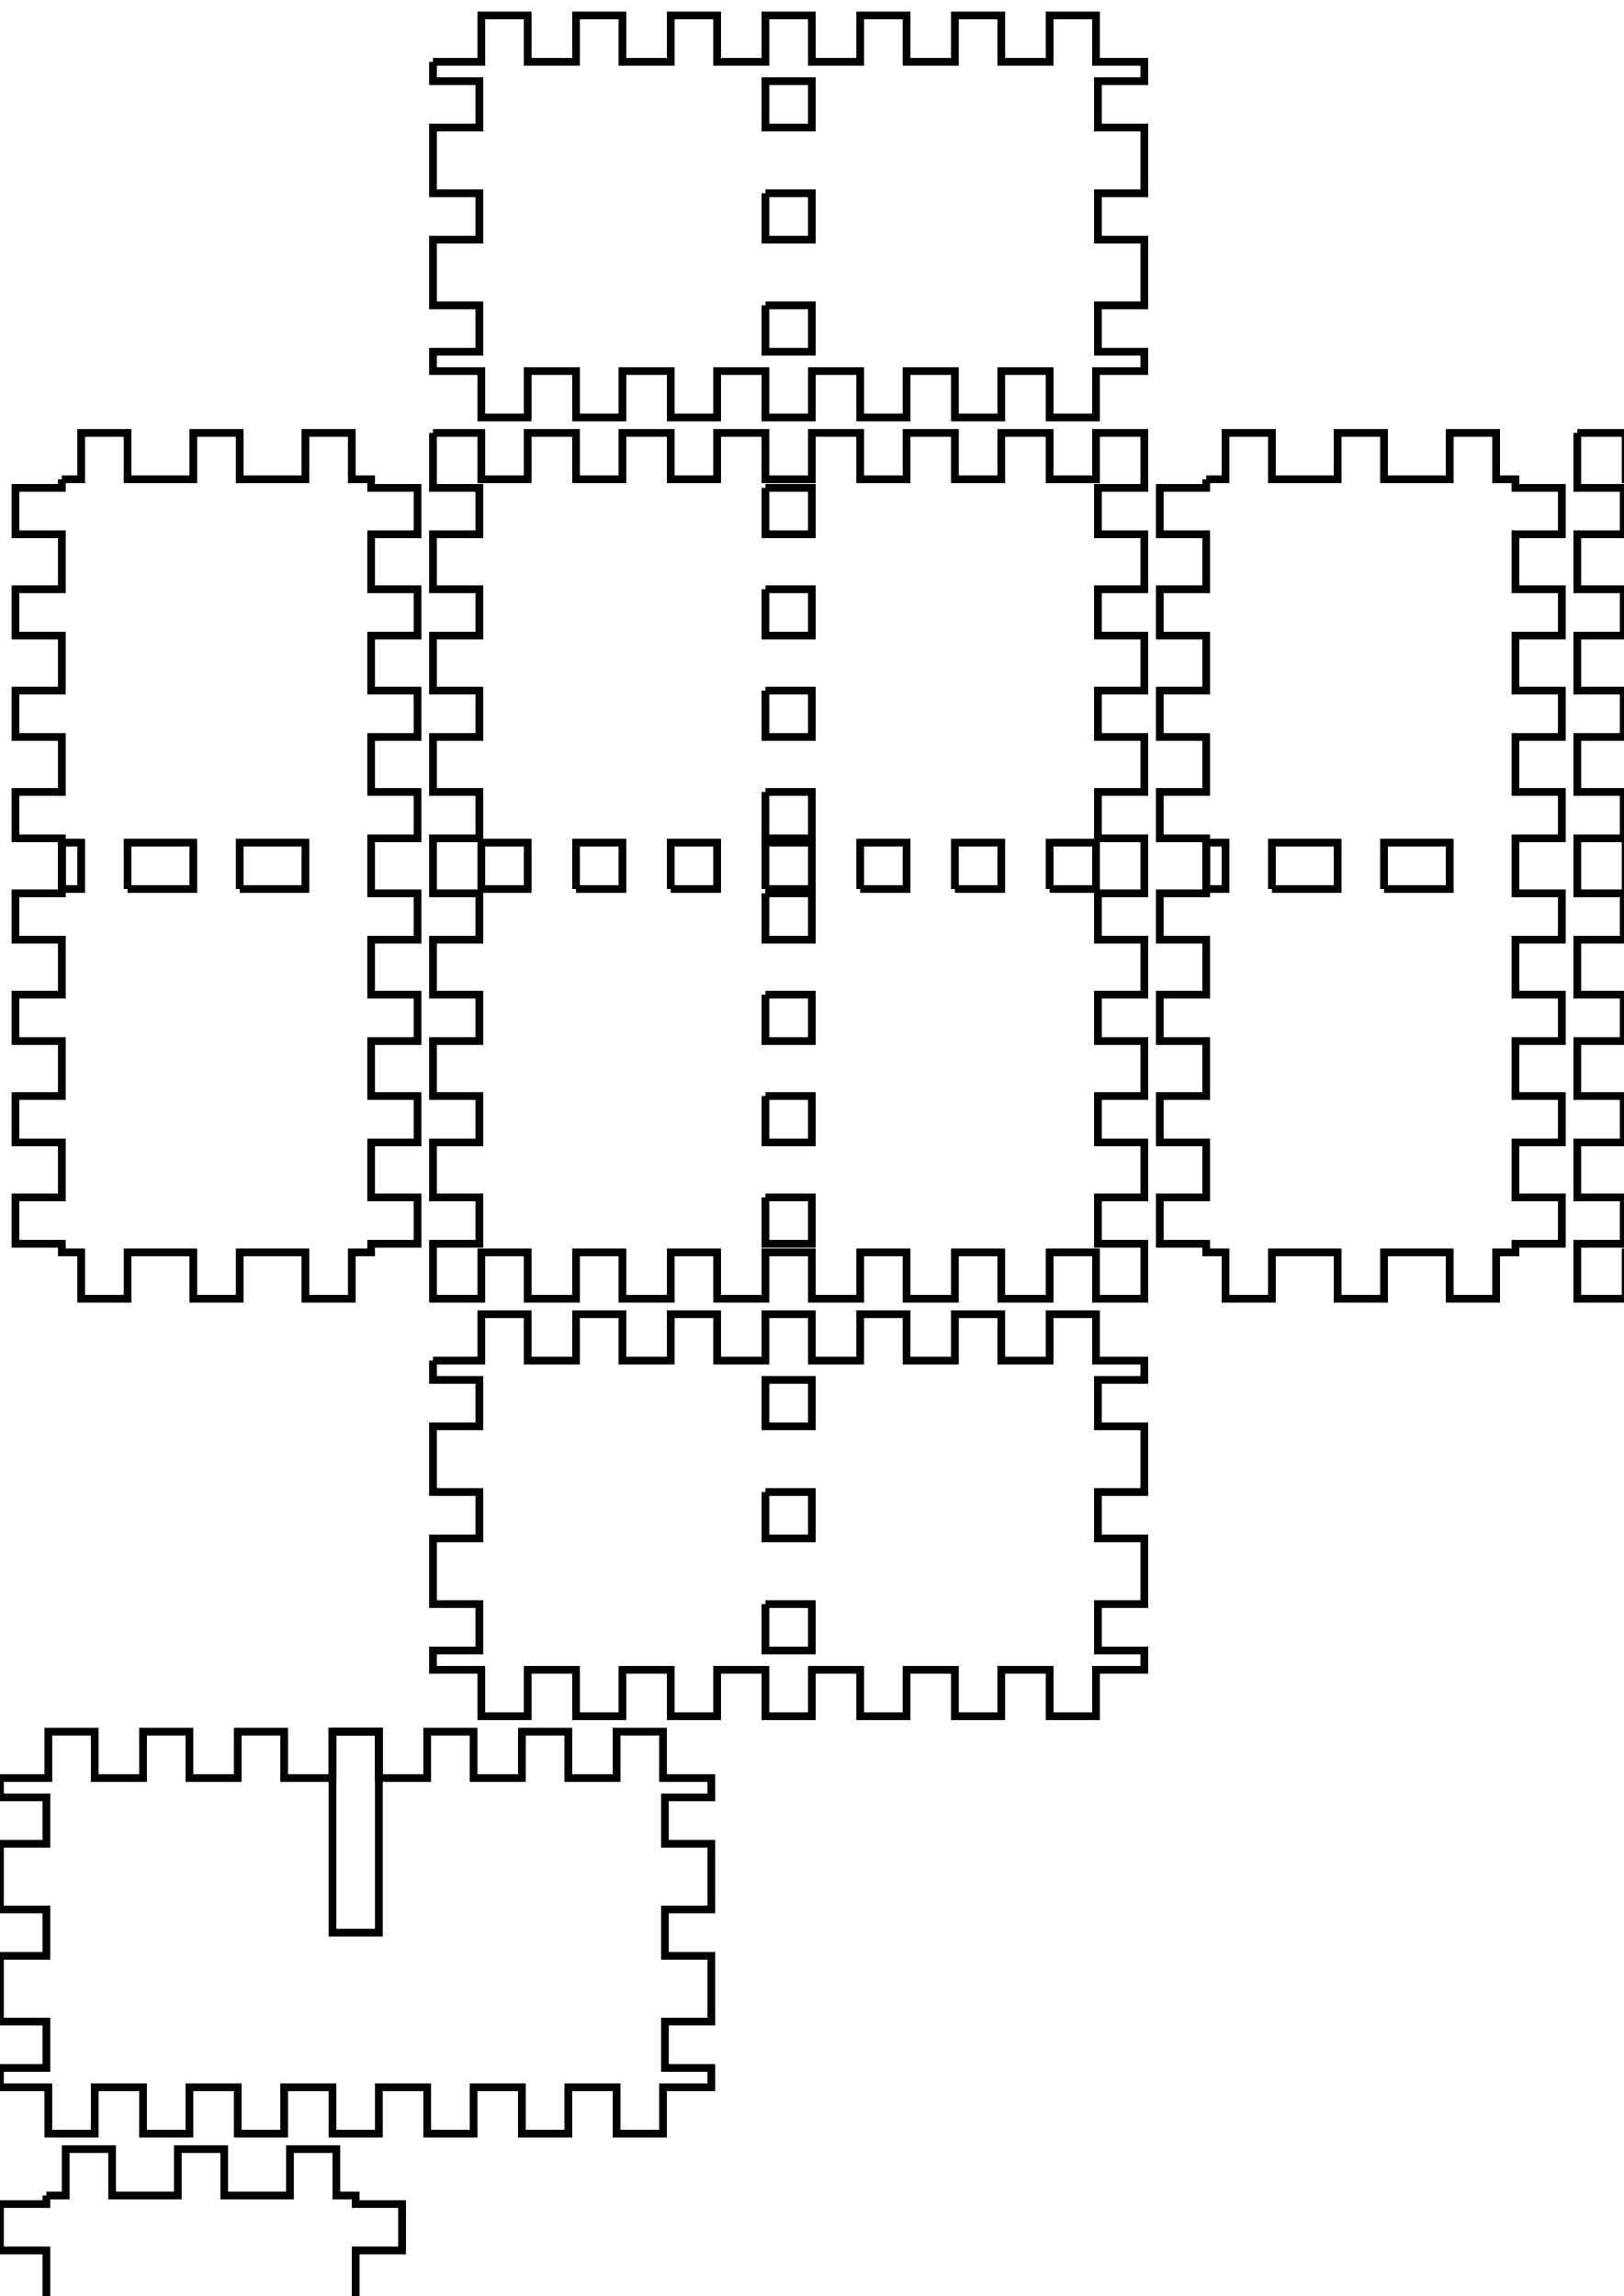
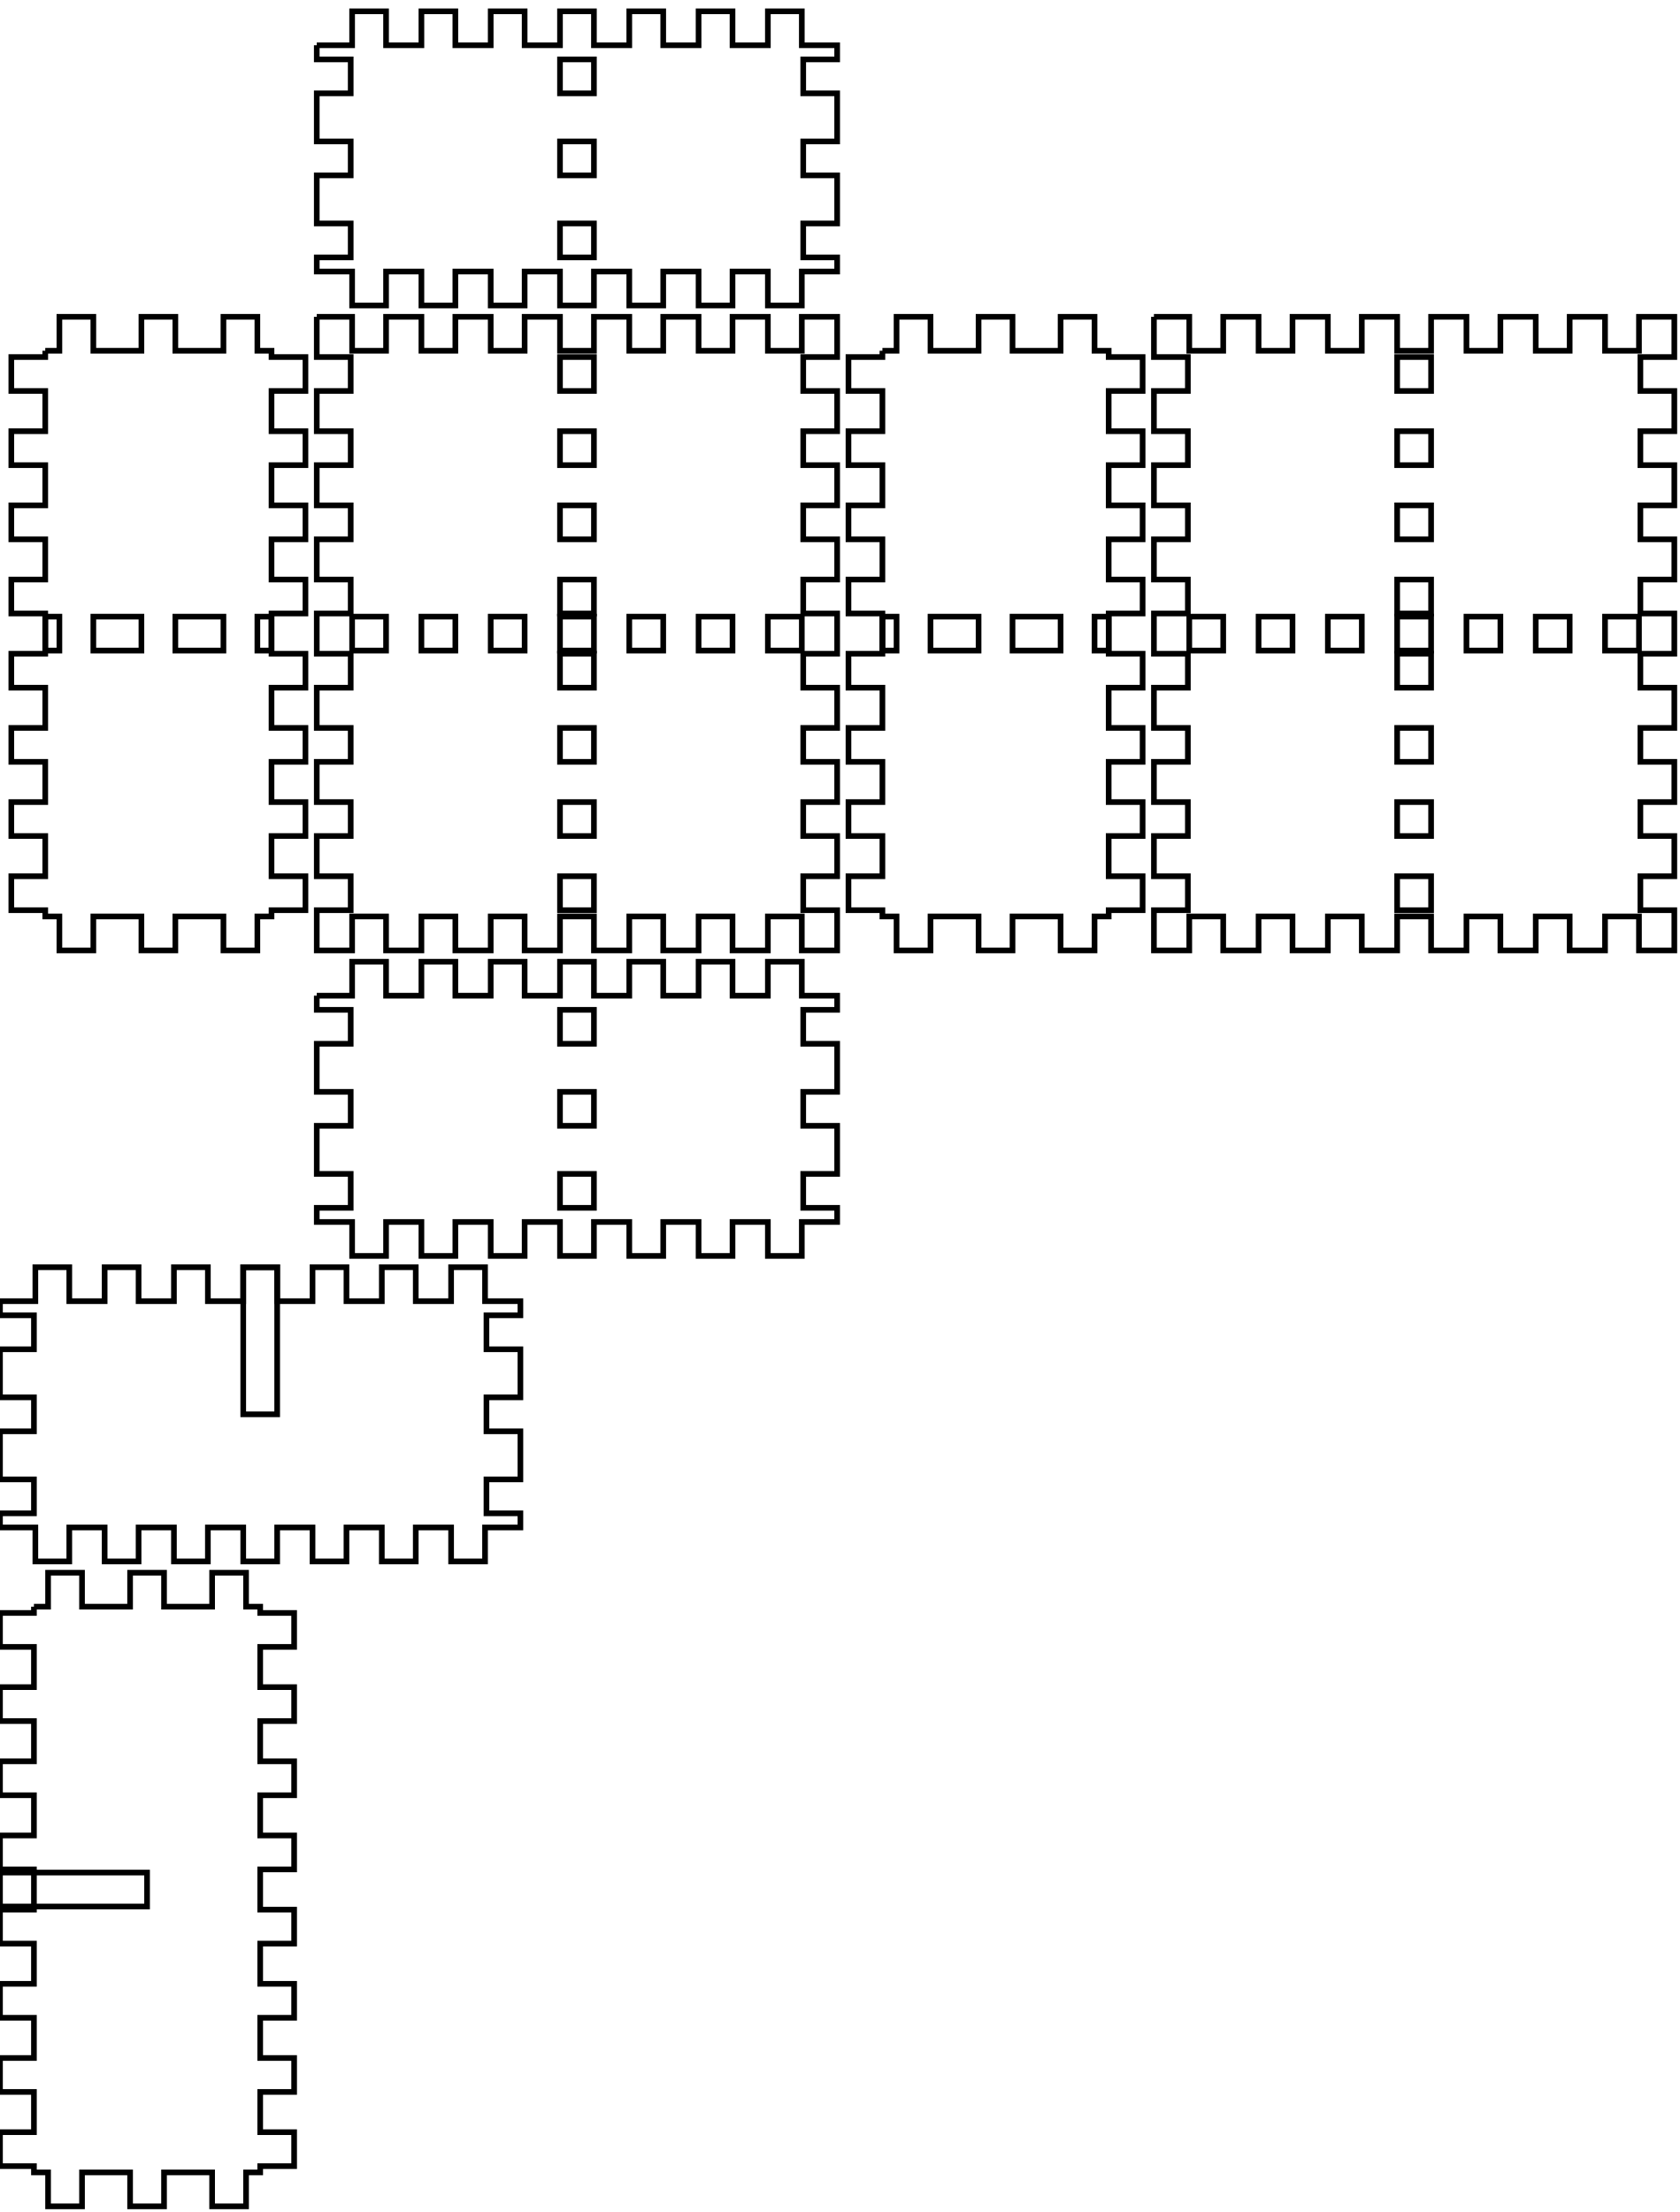
- <svg xmlns="http://www.w3.org/2000/svg" width="210mm" height="297mm" viewBox="0 0 210 297" version="1.1" id="svg5">
+ <svg xmlns="http://www.w3.org/2000/svg" width="297mm" height="391mm" viewBox="0 0 297 391" version="1.1" id="svg5">
  <defs id="defs2" />
  <g id="layer1">
    <g id="piece_001">
-       <path id="side_002" style="fill:none;stroke:#000000;stroke-width:1" d="M 99 178.5 L 99 184.5 L 105 184.5 L 105 178.5 L 99 178.5 Z" />
-       <path id="side_003" style="fill:none;stroke:#000000;stroke-width:1" d="M 99 193 L 99 199 L 105 199 L 105 193 L 99 193" />
-       <path id="side_004" style="fill:none;stroke:#000000;stroke-width:1" d="M 99 207.5 L 99 213.5 L 105 213.5 L 105 207.5 L 99 207.5" />
-       <path id="side_007" style="fill:none;stroke:#000000;stroke-width:1" d="M 56 176 L 62.25 176 L 62.25 170 L 68.25 170 L 68.25 176 L 74.5 176 L 74.5 170 L 80.5 170 L 80.5 176 L 86.75 176 L 86.75 170 L 92.75 170 L 92.75 176 L 99 176 L 99 170 L 105 170 L 105 176 L 111.25 176 L 111.25 170 L 117.25 170 L 117.25 176 L 123.5 176 L 123.5 170 L 129.5 170 L 129.5 176 L 135.75 176 L 135.75 170 L 141.75 170 L 141.75 176 L 148 176 L 148 178.5 L 142 178.5 L 142 184.5 L 148 184.5 L 148 193 L 142 193 L 142 199 L 148 199 L 148 207.5 L 142 207.5 L 142 213.5 L 148 213.5 L 148 216 L 141.75 216 L 141.75 222 L 135.75 222 L 135.75 216 L 129.5 216 L 129.5 222 L 123.5 222 L 123.5 216 L 117.25 216 L 117.25 222 L 111.25 222 L 111.25 216 L 105 216 L 105 222 L 99 222 L 99 216 L 92.75 216 L 92.75 222 L 86.75 222 L 86.75 216 L 80.5 216 L 80.5 222 L 74.5 222 L 74.5 216 L 68.25 216 L 68.25 222 L 62.25 222 L 62.25 216 L 56 216 L 56 213.5 L 62 213.5 L 62 207.5 L 56 207.5 L 56 199 L 62 199 L 62 193 L 56 193 L 56 184.5 L 62 184.5 L 62 178.5 L 56 178.5 L 56 176" />
+       <path id="hole_001" style="fill:none;stroke:#000000;stroke-width:1" d="M 99 178.5 L 99 184.5 L 105 184.5 L 105 178.5 L 99 178.5 Z" />
+       <path id="hole_002" style="fill:none;stroke:#000000;stroke-width:1" d="M 99 193 L 99 199 L 105 199 L 105 193 L 99 193 Z" />
+       <path id="hole_003" style="fill:none;stroke:#000000;stroke-width:1" d="M 99 207.5 L 99 213.5 L 105 213.5 L 105 207.5 L 99 207.5 Z" />
+       <path id="side_004" style="fill:none;stroke:#000000;stroke-width:1" d="M 56 176 L 62.25 176 L 62.25 170 L 68.25 170 L 68.25 176 L 74.5 176 L 74.5 170 L 80.5 170 L 80.5 176 L 86.75 176 L 86.75 170 L 92.75 170 L 92.75 176 L 99 176 L 99 170 L 105 170 L 105 176 L 111.25 176 L 111.25 170 L 117.25 170 L 117.25 176 L 123.5 176 L 123.5 170 L 129.5 170 L 129.5 176 L 135.75 176 L 135.75 170 L 141.75 170 L 141.75 176 L 148 176 L 148 178.5 L 142 178.5 L 142 184.5 L 148 184.5 L 148 193 L 142 193 L 142 199 L 148 199 L 148 207.5 L 142 207.5 L 142 213.5 L 148 213.5 L 148 216 L 141.75 216 L 141.75 222 L 135.75 222 L 135.75 216 L 129.5 216 L 129.5 222 L 123.5 222 L 123.5 216 L 117.25 216 L 117.25 222 L 111.25 222 L 111.25 216 L 105 216 L 105 222 L 99 222 L 99 216 L 92.75 216 L 92.75 222 L 86.75 222 L 86.75 216 L 80.5 216 L 80.5 222 L 74.5 222 L 74.5 216 L 68.25 216 L 68.25 222 L 62.25 222 L 62.25 216 L 56 216 L 56 213.5 L 62 213.5 L 62 207.5 L 56 207.5 L 56 199 L 62 199 L 62 193 L 56 193 L 56 184.5 L 62 184.5 L 62 178.5 L 56 178.5 L 56 176" />
+     </g>
+     <g id="xdivider_001">
+       <path id="slot_001" style="fill:none;stroke:#000000;stroke-width:1" d="M 43 224 L 43 250 L 49 250 L 49 224 L 43 224 Z" />
+       <path id="side_008" style="fill:none;stroke:#000000;stroke-width:1" d="M 0 230 L 6.25 230 L 6.25 224 L 12.25 224 L 12.25 230 L 18.5 230 L 18.5 224 L 24.5 224 L 24.5 230 L 30.75 230 L 30.75 224 L 36.75 224 L 36.75 230 L 43 230 L 43 224 L 49 224 L 49 230 L 55.25 230 L 55.25 224 L 61.25 224 L 61.25 230 L 67.5 230 L 67.5 224 L 73.5 224 L 73.5 230 L 79.75 230 L 79.75 224 L 85.75 224 L 85.75 230 L 92 230 L 92 232.5 L 86 232.5 L 86 238.5 L 92 238.5 L 92 247 L 86 247 L 86 253 L 92 253 L 92 261.5 L 86 261.5 L 86 267.5 L 92 267.5 L 92 270 L 85.75 270 L 85.75 276 L 79.75 276 L 79.75 270 L 73.5 270 L 73.5 276 L 67.5 276 L 67.5 270 L 61.25 270 L 61.25 276 L 55.25 276 L 55.25 270 L 49 270 L 49 276 L 43 276 L 43 270 L 36.75 270 L 36.75 276 L 30.75 276 L 30.75 270 L 24.5 270 L 24.5 276 L 18.5 276 L 18.5 270 L 12.25 270 L 12.25 276 L 6.25 276 L 6.25 270 L 0 270 L 0 267.5 L 6 267.5 L 6 261.5 L 0 261.5 L 0 253 L 6 253 L 6 247 L 0 247 L 0 238.5 L 6 238.5 L 6 232.5 L 0 232.5 L 0 230" />
    </g>
    <g id="piece_002">
-       <path id="side_009" style="fill:none;stroke:#000000;stroke-width:1" d="M 43 224 L 43 250 L 49 250 L 49 224 L 43 224 Z" />
-       <path id="side_012" style="fill:none;stroke:#000000;stroke-width:1" d="M 0 230 L 6.25 230 L 6.25 224 L 12.25 224 L 12.25 230 L 18.5 230 L 18.5 224 L 24.5 224 L 24.5 230 L 30.75 230 L 30.75 224 L 36.75 224 L 36.75 230 L 43 230 L 43 224 L 49 224 L 49 230 L 55.25 230 L 55.25 224 L 61.25 224 L 61.25 230 L 67.5 230 L 67.5 224 L 73.5 224 L 73.5 230 L 79.75 230 L 79.75 224 L 85.75 224 L 85.75 230 L 92 230 L 92 232.5 L 86 232.5 L 86 238.5 L 92 238.5 L 92 247 L 86 247 L 86 253 L 92 253 L 92 261.5 L 86 261.5 L 86 267.5 L 92 267.5 L 92 270 L 85.75 270 L 85.75 276 L 79.75 276 L 79.75 270 L 73.5 270 L 73.5 276 L 67.5 276 L 67.5 270 L 61.25 270 L 61.25 276 L 55.25 276 L 55.25 270 L 49 270 L 49 276 L 43 276 L 43 270 L 36.75 270 L 36.75 276 L 30.75 276 L 30.75 270 L 24.5 270 L 24.5 276 L 18.5 276 L 18.5 270 L 12.25 270 L 12.25 276 L 6.25 276 L 6.25 270 L 0 270 L 0 267.5 L 6 267.5 L 6 261.5 L 0 261.5 L 0 253 L 6 253 L 6 247 L 0 247 L 0 238.5 L 6 238.5 L 6 232.5 L 0 232.5 L 0 230" />
+       <path id="hole_004" style="fill:none;stroke:#000000;stroke-width:1" d="M 8 115 L 10.5 115 L 10.5 109 L 8 109 L 8 115 Z" />
+       <path id="hole_005" style="fill:none;stroke:#000000;stroke-width:1" d="M 16.5 115 L 25 115 L 25 109 L 16.5 109 L 16.5 115 Z" />
+       <path id="hole_006" style="fill:none;stroke:#000000;stroke-width:1" d="M 31 115 L 39.5 115 L 39.5 109 L 31 109 L 31 115 Z" />
+       <path id="hole_007" style="fill:none;stroke:#000000;stroke-width:1" d="M 45.5 115 L 48 115 L 48 109 L 45.5 109 L 45.5 115 Z" />
+       <path id="side_012" style="fill:none;stroke:#000000;stroke-width:1" d="M 8 62 L 10.5 62 L 10.5 56 L 16.5 56 L 16.5 62 L 25 62 L 25 56 L 31 56 L 31 62 L 39.5 62 L 39.5 56 L 45.5 56 L 45.5 62 L 48 62 L 48 63.111 L 54 63.111 L 54 69.111 L 48 69.111 L 48 76.222 L 54 76.222 L 54 82.222 L 48 82.222 L 48 89.333 L 54 89.333 L 54 95.333 L 48 95.333 L 48 102.444 L 54 102.444 L 54 108.444 L 48 108.444 L 48 115.556 L 54 115.556 L 54 121.556 L 48 121.556 L 48 128.667 L 54 128.667 L 54 134.667 L 48 134.667 L 48 141.778 L 54 141.778 L 54 147.778 L 48 147.778 L 48 154.889 L 54 154.889 L 54 160.889 L 48 160.889 L 48 162 L 45.5 162 L 45.5 168 L 39.5 168 L 39.5 162 L 31 162 L 31 168 L 25 168 L 25 162 L 16.5 162 L 16.5 168 L 10.5 168 L 10.5 162 L 8 162 L 8 160.889 L 2 160.889 L 2 154.889 L 8 154.889 L 8 147.778 L 2 147.778 L 2 141.778 L 8 141.778 L 8 134.667 L 2 134.667 L 2 128.667 L 8 128.667 L 8 121.556 L 2 121.556 L 2 115.556 L 8 115.556 L 8 108.444 L 2 108.444 L 2 102.444 L 8 102.444 L 8 95.333 L 2 95.333 L 2 89.333 L 8 89.333 L 8 82.222 L 2 82.222 L 2 76.222 L 8 76.222 L 8 69.111 L 2 69.111 L 2 63.111 L 8 63.111 L 8 62" />
+     </g>
+     <g id="ydivider_001">
+       <path id="slot_002" style="fill:none;stroke:#000000;stroke-width:1" d="M 0 331 L 26 331 L 26 337 L 0 337 L 0 331 Z" />
+       <path id="side_016" style="fill:none;stroke:#000000;stroke-width:1" d="M 6 284 L 8.5 284 L 8.5 278 L 14.5 278 L 14.5 284 L 23 284 L 23 278 L 29 278 L 29 284 L 37.5 284 L 37.5 278 L 43.5 278 L 43.5 284 L 46 284 L 46 285.111 L 52 285.111 L 52 291.111 L 46 291.111 L 46 298.222 L 52 298.222 L 52 304.222 L 46 304.222 L 46 311.333 L 52 311.333 L 52 317.333 L 46 317.333 L 46 324.444 L 52 324.444 L 52 330.444 L 46 330.444 L 46 337.556 L 52 337.556 L 52 343.556 L 46 343.556 L 46 350.667 L 52 350.667 L 52 356.667 L 46 356.667 L 46 363.778 L 52 363.778 L 52 369.778 L 46 369.778 L 46 376.889 L 52 376.889 L 52 382.889 L 46 382.889 L 46 384 L 43.5 384 L 43.5 390 L 37.5 390 L 37.5 384 L 29 384 L 29 390 L 23 390 L 23 384 L 14.5 384 L 14.5 390 L 8.5 390 L 8.5 384 L 6 384 L 6 382.889 L 0 382.889 L 0 376.889 L 6 376.889 L 6 369.778 L 0 369.778 L 0 363.778 L 6 363.778 L 6 356.667 L 0 356.667 L 0 350.667 L 6 350.667 L 6 343.556 L 0 343.556 L 0 337.556 L 6 337.556 L 6 330.444 L 0 330.444 L 0 324.444 L 6 324.444 L 6 317.333 L 0 317.333 L 0 311.333 L 6 311.333 L 6 304.222 L 0 304.222 L 0 298.222 L 6 298.222 L 6 291.111 L 0 291.111 L 0 285.111 L 6 285.111 L 6 284" />
    </g>
    <g id="piece_003">
-       <path id="side_013" style="fill:none;stroke:#000000;stroke-width:1" d="M 8 115 L 10.5 115 L 10.5 109 L 8 109 L 8 115 Z" />
-       <path id="side_014" style="fill:none;stroke:#000000;stroke-width:1" d="M 16.5 115 L 25 115 L 25 109 L 16.5 109 L 16.5 115" />
-       <path id="side_015" style="fill:none;stroke:#000000;stroke-width:1" d="M 31 115 L 39.5 115 L 39.5 109 L 31 109 L 31 115" />
-       <path id="side_016" style="fill:none;stroke:#000000;stroke-width:1" d="M 45.5 109 L 45.5 109 L 45.5 109" />
-       <path id="side_020" style="fill:none;stroke:#000000;stroke-width:1" d="M 8 62 L 10.5 62 L 10.5 56 L 16.5 56 L 16.5 62 L 25 62 L 25 56 L 31 56 L 31 62 L 39.5 62 L 39.5 56 L 45.5 56 L 45.5 62 L 48 62 L 48 63.111 L 54 63.111 L 54 69.111 L 48 69.111 L 48 76.222 L 54 76.222 L 54 82.222 L 48 82.222 L 48 89.333 L 54 89.333 L 54 95.333 L 48 95.333 L 48 102.444 L 54 102.444 L 54 108.444 L 48 108.444 L 48 115.556 L 54 115.556 L 54 121.556 L 48 121.556 L 48 128.667 L 54 128.667 L 54 134.667 L 48 134.667 L 48 141.778 L 54 141.778 L 54 147.778 L 48 147.778 L 48 154.889 L 54 154.889 L 54 160.889 L 48 160.889 L 48 162 L 45.5 162 L 45.5 168 L 39.5 168 L 39.5 162 L 31 162 L 31 168 L 25 168 L 25 162 L 16.5 162 L 16.5 168 L 10.5 168 L 10.5 162 L 8 162 L 8 160.889 L 2 160.889 L 2 154.889 L 8 154.889 L 8 147.778 L 2 147.778 L 2 141.778 L 8 141.778 L 8 134.667 L 2 134.667 L 2 128.667 L 8 128.667 L 8 121.556 L 2 121.556 L 2 115.556 L 8 115.556 L 8 108.444 L 2 108.444 L 2 102.444 L 8 102.444 L 8 95.333 L 2 95.333 L 2 89.333 L 8 89.333 L 8 82.222 L 2 82.222 L 2 76.222 L 8 76.222 L 8 69.111 L 2 69.111 L 2 63.111 L 8 63.111 L 8 62" />
+       <path id="hole_008" style="fill:none;stroke:#000000;stroke-width:1" d="M 62.25 115 L 68.25 115 L 68.25 109 L 62.25 109 L 62.25 115 Z" />
+       <path id="hole_009" style="fill:none;stroke:#000000;stroke-width:1" d="M 74.5 115 L 80.5 115 L 80.5 109 L 74.5 109 L 74.5 115 Z" />
+       <path id="hole_010" style="fill:none;stroke:#000000;stroke-width:1" d="M 86.75 115 L 92.75 115 L 92.75 109 L 86.75 109 L 86.75 115 Z" />
+       <path id="hole_011" style="fill:none;stroke:#000000;stroke-width:1" d="M 99 115 L 105 115 L 105 109 L 99 109 L 99 115 Z" />
+       <path id="hole_012" style="fill:none;stroke:#000000;stroke-width:1" d="M 111.25 115 L 117.25 115 L 117.25 109 L 111.25 109 L 111.25 115 Z" />
+       <path id="hole_013" style="fill:none;stroke:#000000;stroke-width:1" d="M 123.5 115 L 129.5 115 L 129.5 109 L 123.5 109 L 123.5 115 Z" />
+       <path id="hole_014" style="fill:none;stroke:#000000;stroke-width:1" d="M 135.75 115 L 141.75 115 L 141.75 109 L 135.75 109 L 135.75 115 Z" />
+       <path id="hole_015" style="fill:none;stroke:#000000;stroke-width:1" d="M 99 63.111 L 99 69.111 L 105 69.111 L 105 63.111 L 99 63.111 Z" />
+       <path id="hole_016" style="fill:none;stroke:#000000;stroke-width:1" d="M 99 76.222 L 99 82.222 L 105 82.222 L 105 76.222 L 99 76.222 Z" />
+       <path id="hole_017" style="fill:none;stroke:#000000;stroke-width:1" d="M 99 89.333 L 99 95.333 L 105 95.333 L 105 89.333 L 99 89.333 Z" />
+       <path id="hole_018" style="fill:none;stroke:#000000;stroke-width:1" d="M 99 102.444 L 99 108.444 L 105 108.444 L 105 102.444 L 99 102.444 Z" />
+       <path id="hole_019" style="fill:none;stroke:#000000;stroke-width:1" d="M 99 115.556 L 99 121.556 L 105 121.556 L 105 115.556 L 99 115.556 Z" />
+       <path id="hole_020" style="fill:none;stroke:#000000;stroke-width:1" d="M 99 128.667 L 99 134.667 L 105 134.667 L 105 128.667 L 99 128.667 Z" />
+       <path id="hole_021" style="fill:none;stroke:#000000;stroke-width:1" d="M 99 141.778 L 99 147.778 L 105 147.778 L 105 141.778 L 99 141.778 Z" />
+       <path id="hole_022" style="fill:none;stroke:#000000;stroke-width:1" d="M 99 154.889 L 99 160.889 L 105 160.889 L 105 154.889 L 99 154.889 Z" />
+       <path id="side_020" style="fill:none;stroke:#000000;stroke-width:1" d="M 56 56 L 62.25 56 L 62.25 62 L 68.25 62 L 68.25 56 L 74.5 56 L 74.5 62 L 80.5 62 L 80.5 56 L 86.75 56 L 86.75 62 L 92.75 62 L 92.75 56 L 99 56 L 99 62 L 105 62 L 105 56 L 111.25 56 L 111.25 62 L 117.25 62 L 117.25 56 L 123.5 56 L 123.5 62 L 129.5 62 L 129.5 56 L 135.75 56 L 135.75 62 L 141.75 62 L 141.75 56 L 148 56 L 148 63.111 L 142 63.111 L 142 69.111 L 148 69.111 L 148 76.222 L 142 76.222 L 142 82.222 L 148 82.222 L 148 89.333 L 142 89.333 L 142 95.333 L 148 95.333 L 148 102.444 L 142 102.444 L 142 108.444 L 148 108.444 L 148 115.556 L 142 115.556 L 142 121.556 L 148 121.556 L 148 128.667 L 142 128.667 L 142 134.667 L 148 134.667 L 148 141.778 L 142 141.778 L 142 147.778 L 148 147.778 L 148 154.889 L 142 154.889 L 142 160.889 L 148 160.889 L 148 168 L 141.75 168 L 141.75 162 L 135.75 162 L 135.75 168 L 129.5 168 L 129.5 162 L 123.5 162 L 123.5 168 L 117.25 168 L 117.25 162 L 111.25 162 L 111.25 168 L 105 168 L 105 162 L 99 162 L 99 168 L 92.75 168 L 92.75 162 L 86.75 162 L 86.75 168 L 80.5 168 L 80.5 162 L 74.5 162 L 74.5 168 L 68.25 168 L 68.25 162 L 62.25 162 L 62.25 168 L 56 168 L 56 160.889 L 62 160.889 L 62 154.889 L 56 154.889 L 56 147.778 L 62 147.778 L 62 141.778 L 56 141.778 L 56 134.667 L 62 134.667 L 62 128.667 L 56 128.667 L 56 121.556 L 62 121.556 L 62 115.556 L 56 115.556 L 56 108.444 L 62 108.444 L 62 102.444 L 56 102.444 L 56 95.333 L 62 95.333 L 62 89.333 L 56 89.333 L 56 82.222 L 62 82.222 L 62 76.222 L 56 76.222 L 56 69.111 L 62 69.111 L 62 63.111 L 56 63.111 L 56 56" />
    </g>
    <g id="piece_004">
-       <path id="side_021" style="fill:none;stroke:#000000;stroke-width:1" d="M 0 331 L 26 331 L 26 337 L 0 337 L 0 331 Z" />
-       <path id="side_025" style="fill:none;stroke:#000000;stroke-width:1" d="M 6 284 L 8.5 284 L 8.5 278 L 14.5 278 L 14.5 284 L 23 284 L 23 278 L 29 278 L 29 284 L 37.5 284 L 37.5 278 L 43.5 278 L 43.5 284 L 46 284 L 46 285.111 L 52 285.111 L 52 291.111 L 46 291.111 L 46 298.222 L 52 298.222 L 52 304.222 L 46 304.222 L 46 311.333 L 52 311.333 L 52 317.333 L 46 317.333 L 46 324.444 L 52 324.444 L 52 330.444 L 46 330.444 L 46 337.556 L 52 337.556 L 52 343.556 L 46 343.556 L 46 350.667 L 52 350.667 L 52 356.667 L 46 356.667 L 46 363.778 L 52 363.778 L 52 369.778 L 46 369.778 L 46 376.889 L 52 376.889 L 52 382.889 L 46 382.889 L 46 384 L 43.5 384 L 43.5 390 L 37.5 390 L 37.5 384 L 29 384 L 29 390 L 23 390 L 23 384 L 14.5 384 L 14.5 390 L 8.5 390 L 8.5 384 L 6 384 L 6 382.889 L 0 382.889 L 0 376.889 L 6 376.889 L 6 369.778 L 0 369.778 L 0 363.778 L 6 363.778 L 6 356.667 L 0 356.667 L 0 350.667 L 6 350.667 L 6 343.556 L 0 343.556 L 0 337.556 L 6 337.556 L 6 330.444 L 0 330.444 L 0 324.444 L 6 324.444 L 6 317.333 L 0 317.333 L 0 311.333 L 6 311.333 L 6 304.222 L 0 304.222 L 0 298.222 L 6 298.222 L 6 291.111 L 0 291.111 L 0 285.111 L 6 285.111 L 6 284" />
+       <path id="hole_023" style="fill:none;stroke:#000000;stroke-width:1" d="M 156 115 L 158.5 115 L 158.5 109 L 156 109 L 156 115 Z" />
+       <path id="hole_024" style="fill:none;stroke:#000000;stroke-width:1" d="M 164.5 115 L 173 115 L 173 109 L 164.5 109 L 164.5 115 Z" />
+       <path id="hole_025" style="fill:none;stroke:#000000;stroke-width:1" d="M 179 115 L 187.5 115 L 187.5 109 L 179 109 L 179 115 Z" />
+       <path id="hole_026" style="fill:none;stroke:#000000;stroke-width:1" d="M 193.5 115 L 196 115 L 196 109 L 193.5 109 L 193.5 115 Z" />
+       <path id="side_024" style="fill:none;stroke:#000000;stroke-width:1" d="M 156 62 L 158.5 62 L 158.5 56 L 164.5 56 L 164.5 62 L 173 62 L 173 56 L 179 56 L 179 62 L 187.5 62 L 187.5 56 L 193.5 56 L 193.5 62 L 196 62 L 196 63.111 L 202 63.111 L 202 69.111 L 196 69.111 L 196 76.222 L 202 76.222 L 202 82.222 L 196 82.222 L 196 89.333 L 202 89.333 L 202 95.333 L 196 95.333 L 196 102.444 L 202 102.444 L 202 108.444 L 196 108.444 L 196 115.556 L 202 115.556 L 202 121.556 L 196 121.556 L 196 128.667 L 202 128.667 L 202 134.667 L 196 134.667 L 196 141.778 L 202 141.778 L 202 147.778 L 196 147.778 L 196 154.889 L 202 154.889 L 202 160.889 L 196 160.889 L 196 162 L 193.5 162 L 193.5 168 L 187.5 168 L 187.5 162 L 179 162 L 179 168 L 173 168 L 173 162 L 164.5 162 L 164.5 168 L 158.5 168 L 158.5 162 L 156 162 L 156 160.889 L 150 160.889 L 150 154.889 L 156 154.889 L 156 147.778 L 150 147.778 L 150 141.778 L 156 141.778 L 156 134.667 L 150 134.667 L 150 128.667 L 156 128.667 L 156 121.556 L 150 121.556 L 150 115.556 L 156 115.556 L 156 108.444 L 150 108.444 L 150 102.444 L 156 102.444 L 156 95.333 L 150 95.333 L 150 89.333 L 156 89.333 L 156 82.222 L 150 82.222 L 150 76.222 L 156 76.222 L 156 69.111 L 150 69.111 L 150 63.111 L 156 63.111 L 156 62" />
    </g>
    <g id="piece_005">
-       <path id="side_026" style="fill:none;stroke:#000000;stroke-width:1" d="M 62.25 115 L 68.25 115 L 68.25 109 L 62.25 109 L 62.25 115 Z" />
-       <path id="side_027" style="fill:none;stroke:#000000;stroke-width:1" d="M 74.5 115 L 80.5 115 L 80.5 109 L 74.5 109 L 74.5 115" />
-       <path id="side_028" style="fill:none;stroke:#000000;stroke-width:1" d="M 86.75 115 L 92.75 115 L 92.75 109 L 86.75 109 L 86.75 115" />
-       <path id="side_029" style="fill:none;stroke:#000000;stroke-width:1" d="M 99 115 L 105 115 L 105 109 L 99 109 L 99 115" />
-       <path id="side_030" style="fill:none;stroke:#000000;stroke-width:1" d="M 111.25 115 L 117.25 115 L 117.25 109 L 111.25 109 L 111.25 115" />
-       <path id="side_031" style="fill:none;stroke:#000000;stroke-width:1" d="M 123.5 115 L 129.5 115 L 129.5 109 L 123.5 109 L 123.5 115" />
-       <path id="side_032" style="fill:none;stroke:#000000;stroke-width:1" d="M 135.75 115 L 141.75 115 L 141.75 109 L 135.75 109 L 135.75 115" />
-       <path id="side_034" style="fill:none;stroke:#000000;stroke-width:1" d="M 99 63.111 L 99 69.111 L 105 69.111 L 105 63.111 L 99 63.111" />
-       <path id="side_035" style="fill:none;stroke:#000000;stroke-width:1" d="M 99 76.222 L 99 82.222 L 105 82.222 L 105 76.222 L 99 76.222" />
-       <path id="side_036" style="fill:none;stroke:#000000;stroke-width:1" d="M 99 89.333 L 99 95.333 L 105 95.333 L 105 89.333 L 99 89.333" />
-       <path id="side_037" style="fill:none;stroke:#000000;stroke-width:1" d="M 99 102.444 L 99 108.444 L 105 108.444 L 105 102.444 L 99 102.444" />
-       <path id="side_038" style="fill:none;stroke:#000000;stroke-width:1" d="M 99 115.556 L 99 121.556 L 105 121.556 L 105 115.556 L 99 115.556" />
-       <path id="side_039" style="fill:none;stroke:#000000;stroke-width:1" d="M 99 128.667 L 99 134.667 L 105 134.667 L 105 128.667 L 99 128.667" />
-       <path id="side_040" style="fill:none;stroke:#000000;stroke-width:1" d="M 99 141.778 L 99 147.778 L 105 147.778 L 105 141.778 L 99 141.778" />
-       <path id="side_041" style="fill:none;stroke:#000000;stroke-width:1" d="M 99 154.889 L 99 160.889 L 105 160.889 L 105 154.889 L 99 154.889" />
-       <path id="side_044" style="fill:none;stroke:#000000;stroke-width:1" d="M 56 56 L 62.25 56 L 62.25 62 L 68.25 62 L 68.25 56 L 74.5 56 L 74.5 62 L 80.5 62 L 80.5 56 L 86.75 56 L 86.75 62 L 92.75 62 L 92.75 56 L 99 56 L 99 62 L 105 62 L 105 56 L 111.25 56 L 111.25 62 L 117.25 62 L 117.25 56 L 123.5 56 L 123.5 62 L 129.5 62 L 129.5 56 L 135.75 56 L 135.75 62 L 141.75 62 L 141.75 56 L 148 56 L 148 63.111 L 142 63.111 L 142 69.111 L 148 69.111 L 148 76.222 L 142 76.222 L 142 82.222 L 148 82.222 L 148 89.333 L 142 89.333 L 142 95.333 L 148 95.333 L 148 102.444 L 142 102.444 L 142 108.444 L 148 108.444 L 148 115.556 L 142 115.556 L 142 121.556 L 148 121.556 L 148 128.667 L 142 128.667 L 142 134.667 L 148 134.667 L 148 141.778 L 142 141.778 L 142 147.778 L 148 147.778 L 148 154.889 L 142 154.889 L 142 160.889 L 148 160.889 L 148 168 L 141.75 168 L 141.75 162 L 135.75 162 L 135.75 168 L 129.5 168 L 129.5 162 L 123.5 162 L 123.5 168 L 117.25 168 L 117.25 162 L 111.25 162 L 111.25 168 L 105 168 L 105 162 L 99 162 L 99 168 L 92.75 168 L 92.75 162 L 86.75 162 L 86.75 168 L 80.5 168 L 80.5 162 L 74.5 162 L 74.5 168 L 68.25 168 L 68.25 162 L 62.25 162 L 62.25 168 L 56 168 L 56 160.889 L 62 160.889 L 62 154.889 L 56 154.889 L 56 147.778 L 62 147.778 L 62 141.778 L 56 141.778 L 56 134.667 L 62 134.667 L 62 128.667 L 56 128.667 L 56 121.556 L 62 121.556 L 62 115.556 L 56 115.556 L 56 108.444 L 62 108.444 L 62 102.444 L 56 102.444 L 56 95.333 L 62 95.333 L 62 89.333 L 56 89.333 L 56 82.222 L 62 82.222 L 62 76.222 L 56 76.222 L 56 69.111 L 62 69.111 L 62 63.111 L 56 63.111 L 56 56" />
+       <path id="hole_027" style="fill:none;stroke:#000000;stroke-width:1" d="M 210.25 115 L 216.25 115 L 216.25 109 L 210.25 109 L 210.25 115 Z" />
+       <path id="hole_028" style="fill:none;stroke:#000000;stroke-width:1" d="M 222.5 115 L 228.5 115 L 228.5 109 L 222.5 109 L 222.5 115 Z" />
+       <path id="hole_029" style="fill:none;stroke:#000000;stroke-width:1" d="M 234.75 115 L 240.75 115 L 240.75 109 L 234.75 109 L 234.75 115 Z" />
+       <path id="hole_030" style="fill:none;stroke:#000000;stroke-width:1" d="M 247 115 L 253 115 L 253 109 L 247 109 L 247 115 Z" />
+       <path id="hole_031" style="fill:none;stroke:#000000;stroke-width:1" d="M 259.25 115 L 265.25 115 L 265.25 109 L 259.25 109 L 259.25 115 Z" />
+       <path id="hole_032" style="fill:none;stroke:#000000;stroke-width:1" d="M 271.5 115 L 277.5 115 L 277.5 109 L 271.5 109 L 271.5 115 Z" />
+       <path id="hole_033" style="fill:none;stroke:#000000;stroke-width:1" d="M 283.75 115 L 289.75 115 L 289.75 109 L 283.75 109 L 283.75 115 Z" />
+       <path id="hole_034" style="fill:none;stroke:#000000;stroke-width:1" d="M 247 63.111 L 247 69.111 L 253 69.111 L 253 63.111 L 247 63.111 Z" />
+       <path id="hole_035" style="fill:none;stroke:#000000;stroke-width:1" d="M 247 76.222 L 247 82.222 L 253 82.222 L 253 76.222 L 247 76.222 Z" />
+       <path id="hole_036" style="fill:none;stroke:#000000;stroke-width:1" d="M 247 89.333 L 247 95.333 L 253 95.333 L 253 89.333 L 247 89.333 Z" />
+       <path id="hole_037" style="fill:none;stroke:#000000;stroke-width:1" d="M 247 102.444 L 247 108.444 L 253 108.444 L 253 102.444 L 247 102.444 Z" />
+       <path id="hole_038" style="fill:none;stroke:#000000;stroke-width:1" d="M 247 115.556 L 247 121.556 L 253 121.556 L 253 115.556 L 247 115.556 Z" />
+       <path id="hole_039" style="fill:none;stroke:#000000;stroke-width:1" d="M 247 128.667 L 247 134.667 L 253 134.667 L 253 128.667 L 247 128.667 Z" />
+       <path id="hole_040" style="fill:none;stroke:#000000;stroke-width:1" d="M 247 141.778 L 247 147.778 L 253 147.778 L 253 141.778 L 247 141.778 Z" />
+       <path id="hole_041" style="fill:none;stroke:#000000;stroke-width:1" d="M 247 154.889 L 247 160.889 L 253 160.889 L 253 154.889 L 247 154.889 Z" />
+       <path id="side_028" style="fill:none;stroke:#000000;stroke-width:1" d="M 204 56 L 210.25 56 L 210.25 62 L 216.25 62 L 216.25 56 L 222.5 56 L 222.5 62 L 228.5 62 L 228.5 56 L 234.75 56 L 234.75 62 L 240.75 62 L 240.75 56 L 247 56 L 247 62 L 253 62 L 253 56 L 259.25 56 L 259.25 62 L 265.25 62 L 265.25 56 L 271.5 56 L 271.5 62 L 277.5 62 L 277.5 56 L 283.75 56 L 283.75 62 L 289.75 62 L 289.75 56 L 296 56 L 296 63.111 L 290 63.111 L 290 69.111 L 296 69.111 L 296 76.222 L 290 76.222 L 290 82.222 L 296 82.222 L 296 89.333 L 290 89.333 L 290 95.333 L 296 95.333 L 296 102.444 L 290 102.444 L 290 108.444 L 296 108.444 L 296 115.556 L 290 115.556 L 290 121.556 L 296 121.556 L 296 128.667 L 290 128.667 L 290 134.667 L 296 134.667 L 296 141.778 L 290 141.778 L 290 147.778 L 296 147.778 L 296 154.889 L 290 154.889 L 290 160.889 L 296 160.889 L 296 168 L 289.75 168 L 289.75 162 L 283.75 162 L 283.75 168 L 277.5 168 L 277.5 162 L 271.5 162 L 271.5 168 L 265.25 168 L 265.25 162 L 259.25 162 L 259.25 168 L 253 168 L 253 162 L 247 162 L 247 168 L 240.75 168 L 240.75 162 L 234.75 162 L 234.75 168 L 228.5 168 L 228.5 162 L 222.5 162 L 222.5 168 L 216.25 168 L 216.25 162 L 210.25 162 L 210.25 168 L 204 168 L 204 160.889 L 210 160.889 L 210 154.889 L 204 154.889 L 204 147.778 L 210 147.778 L 210 141.778 L 204 141.778 L 204 134.667 L 210 134.667 L 210 128.667 L 204 128.667 L 204 121.556 L 210 121.556 L 210 115.556 L 204 115.556 L 204 108.444 L 210 108.444 L 210 102.444 L 204 102.444 L 204 95.333 L 210 95.333 L 210 89.333 L 204 89.333 L 204 82.222 L 210 82.222 L 210 76.222 L 204 76.222 L 204 69.111 L 210 69.111 L 210 63.111 L 204 63.111 L 204 56" />
    </g>
    <g id="piece_006">
-       <path id="side_045" style="fill:none;stroke:#000000;stroke-width:1" d="M 156 115 L 158.5 115 L 158.5 109 L 156 109 L 156 115 Z" />
-       <path id="side_046" style="fill:none;stroke:#000000;stroke-width:1" d="M 164.5 115 L 173 115 L 173 109 L 164.5 109 L 164.5 115" />
-       <path id="side_047" style="fill:none;stroke:#000000;stroke-width:1" d="M 179 115 L 187.5 115 L 187.5 109 L 179 109 L 179 115" />
-       <path id="side_048" style="fill:none;stroke:#000000;stroke-width:1" d="M 193.5 109 L 193.5 109 L 193.5 109" />
-       <path id="side_052" style="fill:none;stroke:#000000;stroke-width:1" d="M 156 62 L 158.5 62 L 158.5 56 L 164.5 56 L 164.5 62 L 173 62 L 173 56 L 179 56 L 179 62 L 187.5 62 L 187.5 56 L 193.5 56 L 193.5 62 L 196 62 L 196 63.111 L 202 63.111 L 202 69.111 L 196 69.111 L 196 76.222 L 202 76.222 L 202 82.222 L 196 82.222 L 196 89.333 L 202 89.333 L 202 95.333 L 196 95.333 L 196 102.444 L 202 102.444 L 202 108.444 L 196 108.444 L 196 115.556 L 202 115.556 L 202 121.556 L 196 121.556 L 196 128.667 L 202 128.667 L 202 134.667 L 196 134.667 L 196 141.778 L 202 141.778 L 202 147.778 L 196 147.778 L 196 154.889 L 202 154.889 L 202 160.889 L 196 160.889 L 196 162 L 193.5 162 L 193.5 168 L 187.5 168 L 187.5 162 L 179 162 L 179 168 L 173 168 L 173 162 L 164.5 162 L 164.5 168 L 158.5 168 L 158.5 162 L 156 162 L 156 160.889 L 150 160.889 L 150 154.889 L 156 154.889 L 156 147.778 L 150 147.778 L 150 141.778 L 156 141.778 L 156 134.667 L 150 134.667 L 150 128.667 L 156 128.667 L 156 121.556 L 150 121.556 L 150 115.556 L 156 115.556 L 156 108.444 L 150 108.444 L 150 102.444 L 156 102.444 L 156 95.333 L 150 95.333 L 150 89.333 L 156 89.333 L 156 82.222 L 150 82.222 L 150 76.222 L 156 76.222 L 156 69.111 L 150 69.111 L 150 63.111 L 156 63.111 L 156 62" />
-     </g>
-     <g id="piece_007">
-       <path id="side_053" style="fill:none;stroke:#000000;stroke-width:1" d="M 210.25 115 L 216.25 115 L 216.25 109 L 210.25 109 L 210.25 115 Z" />
-       <path id="side_054" style="fill:none;stroke:#000000;stroke-width:1" d="M 222.5 115 L 228.5 115 L 228.5 109 L 222.5 109 L 222.5 115" />
-       <path id="side_055" style="fill:none;stroke:#000000;stroke-width:1" d="M 234.75 115 L 240.75 115 L 240.75 109 L 234.75 109 L 234.75 115" />
-       <path id="side_056" style="fill:none;stroke:#000000;stroke-width:1" d="M 247 115 L 253 115 L 253 109 L 247 109 L 247 115" />
-       <path id="side_057" style="fill:none;stroke:#000000;stroke-width:1" d="M 259.25 115 L 265.25 115 L 265.25 109 L 259.25 109 L 259.25 115" />
-       <path id="side_058" style="fill:none;stroke:#000000;stroke-width:1" d="M 271.5 115 L 277.5 115 L 277.5 109 L 271.5 109 L 271.5 115" />
-       <path id="side_059" style="fill:none;stroke:#000000;stroke-width:1" d="M 283.75 115 L 289.75 115 L 289.75 109 L 283.75 109 L 283.75 115" />
-       <path id="side_061" style="fill:none;stroke:#000000;stroke-width:1" d="M 247 63.111 L 247 69.111 L 253 69.111 L 253 63.111 L 247 63.111" />
-       <path id="side_062" style="fill:none;stroke:#000000;stroke-width:1" d="M 247 76.222 L 247 82.222 L 253 82.222 L 253 76.222 L 247 76.222" />
-       <path id="side_063" style="fill:none;stroke:#000000;stroke-width:1" d="M 247 89.333 L 247 95.333 L 253 95.333 L 253 89.333 L 247 89.333" />
-       <path id="side_064" style="fill:none;stroke:#000000;stroke-width:1" d="M 247 102.444 L 247 108.444 L 253 108.444 L 253 102.444 L 247 102.444" />
-       <path id="side_065" style="fill:none;stroke:#000000;stroke-width:1" d="M 247 115.556 L 247 121.556 L 253 121.556 L 253 115.556 L 247 115.556" />
-       <path id="side_066" style="fill:none;stroke:#000000;stroke-width:1" d="M 247 128.667 L 247 134.667 L 253 134.667 L 253 128.667 L 247 128.667" />
-       <path id="side_067" style="fill:none;stroke:#000000;stroke-width:1" d="M 247 141.778 L 247 147.778 L 253 147.778 L 253 141.778 L 247 141.778" />
-       <path id="side_068" style="fill:none;stroke:#000000;stroke-width:1" d="M 247 154.889 L 247 160.889 L 253 160.889 L 253 154.889 L 247 154.889" />
-       <path id="side_071" style="fill:none;stroke:#000000;stroke-width:1" d="M 204 56 L 210.25 56 L 210.25 62 L 216.25 62 L 216.25 56 L 222.5 56 L 222.5 62 L 228.5 62 L 228.5 56 L 234.75 56 L 234.75 62 L 240.75 62 L 240.75 56 L 247 56 L 247 62 L 253 62 L 253 56 L 259.25 56 L 259.25 62 L 265.25 62 L 265.25 56 L 271.5 56 L 271.5 62 L 277.5 62 L 277.5 56 L 283.75 56 L 283.75 62 L 289.75 62 L 289.75 56 L 296 56 L 296 63.111 L 290 63.111 L 290 69.111 L 296 69.111 L 296 76.222 L 290 76.222 L 290 82.222 L 296 82.222 L 296 89.333 L 290 89.333 L 290 95.333 L 296 95.333 L 296 102.444 L 290 102.444 L 290 108.444 L 296 108.444 L 296 115.556 L 290 115.556 L 290 121.556 L 296 121.556 L 296 128.667 L 290 128.667 L 290 134.667 L 296 134.667 L 296 141.778 L 290 141.778 L 290 147.778 L 296 147.778 L 296 154.889 L 290 154.889 L 290 160.889 L 296 160.889 L 296 168 L 289.75 168 L 289.75 162 L 283.75 162 L 283.75 168 L 277.5 168 L 277.5 162 L 271.5 162 L 271.5 168 L 265.25 168 L 265.25 162 L 259.25 162 L 259.25 168 L 253 168 L 253 162 L 247 162 L 247 168 L 240.75 168 L 240.75 162 L 234.75 162 L 234.75 168 L 228.5 168 L 228.5 162 L 222.5 162 L 222.5 168 L 216.25 168 L 216.25 162 L 210.25 162 L 210.25 168 L 204 168 L 204 160.889 L 210 160.889 L 210 154.889 L 204 154.889 L 204 147.778 L 210 147.778 L 210 141.778 L 204 141.778 L 204 134.667 L 210 134.667 L 210 128.667 L 204 128.667 L 204 121.556 L 210 121.556 L 210 115.556 L 204 115.556 L 204 108.444 L 210 108.444 L 210 102.444 L 204 102.444 L 204 95.333 L 210 95.333 L 210 89.333 L 204 89.333 L 204 82.222 L 210 82.222 L 210 76.222 L 204 76.222 L 204 69.111 L 210 69.111 L 210 63.111 L 204 63.111 L 204 56" />
-     </g>
-     <g id="piece_008">
-       <path id="side_073" style="fill:none;stroke:#000000;stroke-width:1" d="M 99 10.5 L 99 16.5 L 105 16.5 L 105 10.5 L 99 10.5 Z" />
-       <path id="side_074" style="fill:none;stroke:#000000;stroke-width:1" d="M 99 25 L 99 31 L 105 31 L 105 25 L 99 25" />
-       <path id="side_075" style="fill:none;stroke:#000000;stroke-width:1" d="M 99 39.5 L 99 45.5 L 105 45.5 L 105 39.5 L 99 39.5" />
-       <path id="side_078" style="fill:none;stroke:#000000;stroke-width:1" d="M 56 8 L 62.25 8 L 62.25 2 L 68.25 2 L 68.25 8 L 74.5 8 L 74.5 2 L 80.5 2 L 80.5 8 L 86.75 8 L 86.75 2 L 92.75 2 L 92.75 8 L 99 8 L 99 2 L 105 2 L 105 8 L 111.25 8 L 111.25 2 L 117.25 2 L 117.25 8 L 123.5 8 L 123.5 2 L 129.5 2 L 129.5 8 L 135.75 8 L 135.75 2 L 141.75 2 L 141.75 8 L 148 8 L 148 10.5 L 142 10.5 L 142 16.5 L 148 16.5 L 148 25 L 142 25 L 142 31 L 148 31 L 148 39.5 L 142 39.5 L 142 45.5 L 148 45.5 L 148 48 L 141.75 48 L 141.75 54 L 135.75 54 L 135.75 48 L 129.5 48 L 129.5 54 L 123.5 54 L 123.5 48 L 117.25 48 L 117.25 54 L 111.25 54 L 111.25 48 L 105 48 L 105 54 L 99 54 L 99 48 L 92.75 48 L 92.75 54 L 86.75 54 L 86.75 48 L 80.5 48 L 80.5 54 L 74.5 54 L 74.5 48 L 68.25 48 L 68.25 54 L 62.25 54 L 62.25 48 L 56 48 L 56 45.5 L 62 45.5 L 62 39.5 L 56 39.5 L 56 31 L 62 31 L 62 25 L 56 25 L 56 16.5 L 62 16.5 L 62 10.5 L 56 10.5 L 56 8" />
+       <path id="hole_042" style="fill:none;stroke:#000000;stroke-width:1" d="M 99 10.5 L 99 16.5 L 105 16.5 L 105 10.5 L 99 10.5 Z" />
+       <path id="hole_043" style="fill:none;stroke:#000000;stroke-width:1" d="M 99 25 L 99 31 L 105 31 L 105 25 L 99 25 Z" />
+       <path id="hole_044" style="fill:none;stroke:#000000;stroke-width:1" d="M 99 39.5 L 99 45.5 L 105 45.5 L 105 39.5 L 99 39.5 Z" />
+       <path id="side_032" style="fill:none;stroke:#000000;stroke-width:1" d="M 56 8 L 62.25 8 L 62.25 2 L 68.25 2 L 68.25 8 L 74.5 8 L 74.5 2 L 80.5 2 L 80.5 8 L 86.75 8 L 86.75 2 L 92.75 2 L 92.75 8 L 99 8 L 99 2 L 105 2 L 105 8 L 111.25 8 L 111.25 2 L 117.25 2 L 117.25 8 L 123.5 8 L 123.5 2 L 129.5 2 L 129.5 8 L 135.75 8 L 135.75 2 L 141.75 2 L 141.75 8 L 148 8 L 148 10.5 L 142 10.5 L 142 16.5 L 148 16.5 L 148 25 L 142 25 L 142 31 L 148 31 L 148 39.5 L 142 39.5 L 142 45.5 L 148 45.5 L 148 48 L 141.75 48 L 141.75 54 L 135.75 54 L 135.75 48 L 129.5 48 L 129.5 54 L 123.5 54 L 123.5 48 L 117.25 48 L 117.25 54 L 111.25 54 L 111.25 48 L 105 48 L 105 54 L 99 54 L 99 48 L 92.75 48 L 92.75 54 L 86.75 54 L 86.75 48 L 80.5 48 L 80.5 54 L 74.5 54 L 74.5 48 L 68.25 48 L 68.25 54 L 62.25 54 L 62.25 48 L 56 48 L 56 45.5 L 62 45.5 L 62 39.5 L 56 39.5 L 56 31 L 62 31 L 62 25 L 56 25 L 56 16.5 L 62 16.5 L 62 10.5 L 56 10.5 L 56 8" />
    </g>
  </g>
</svg>
